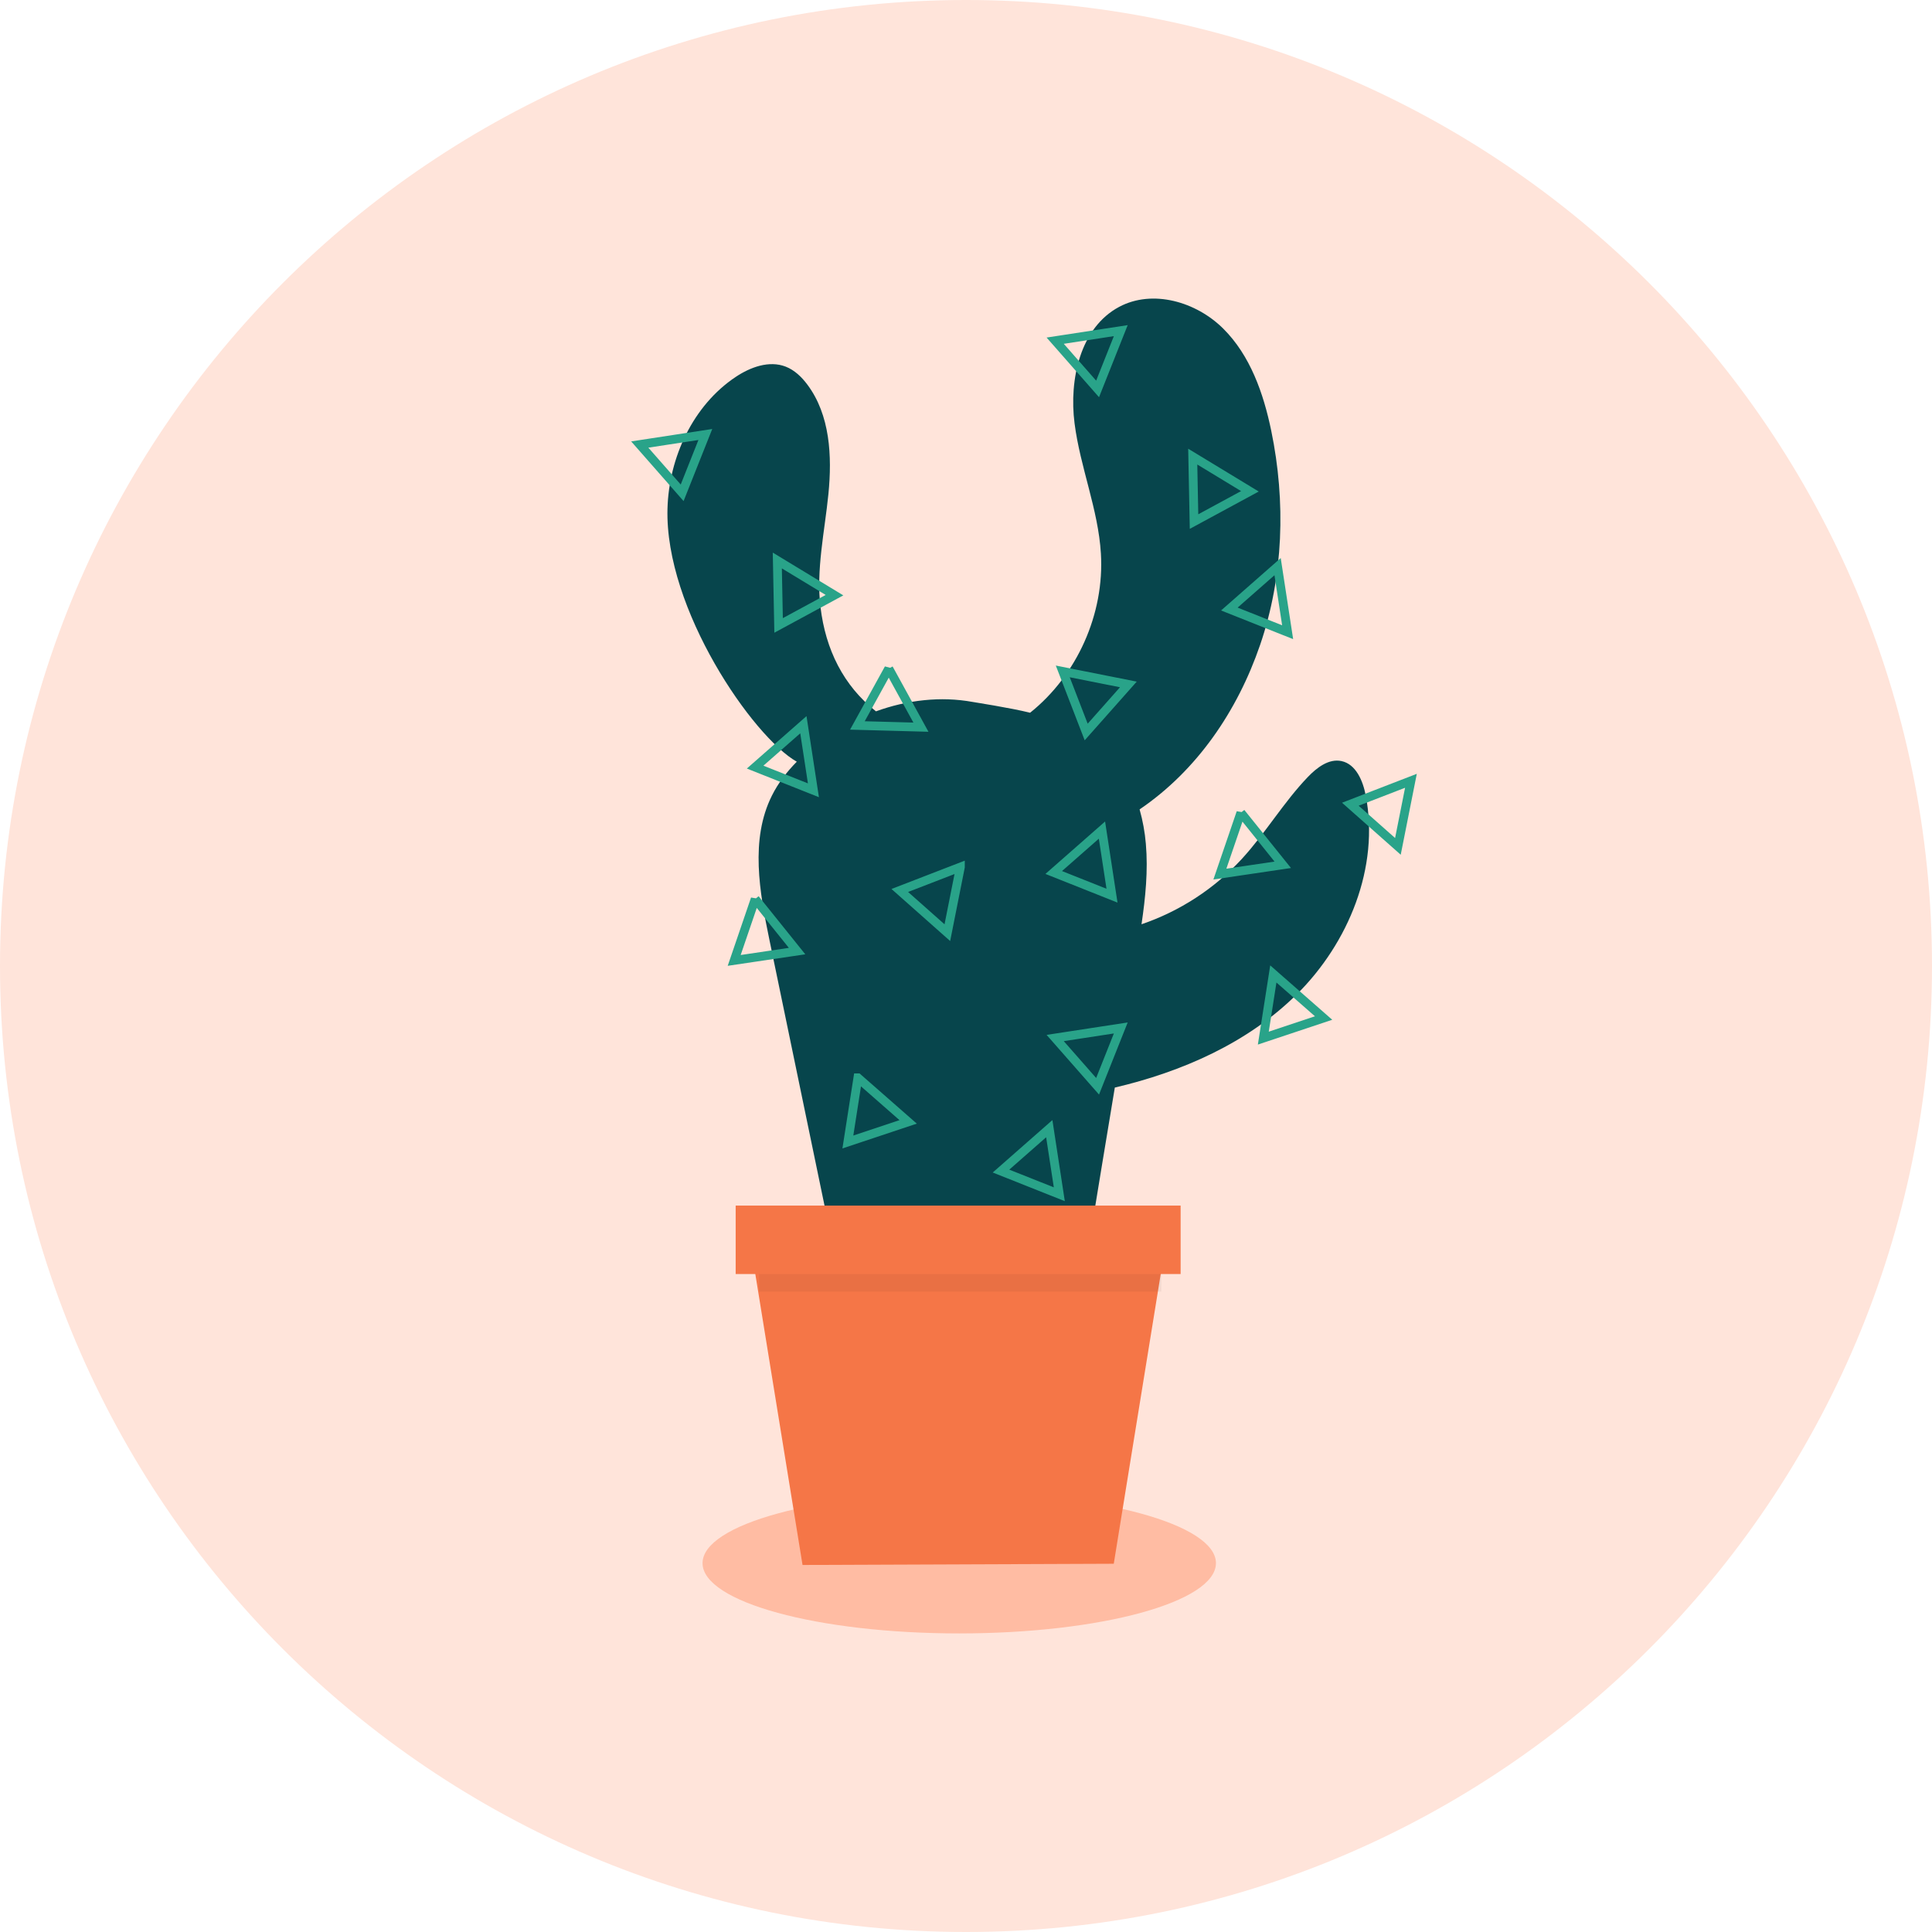
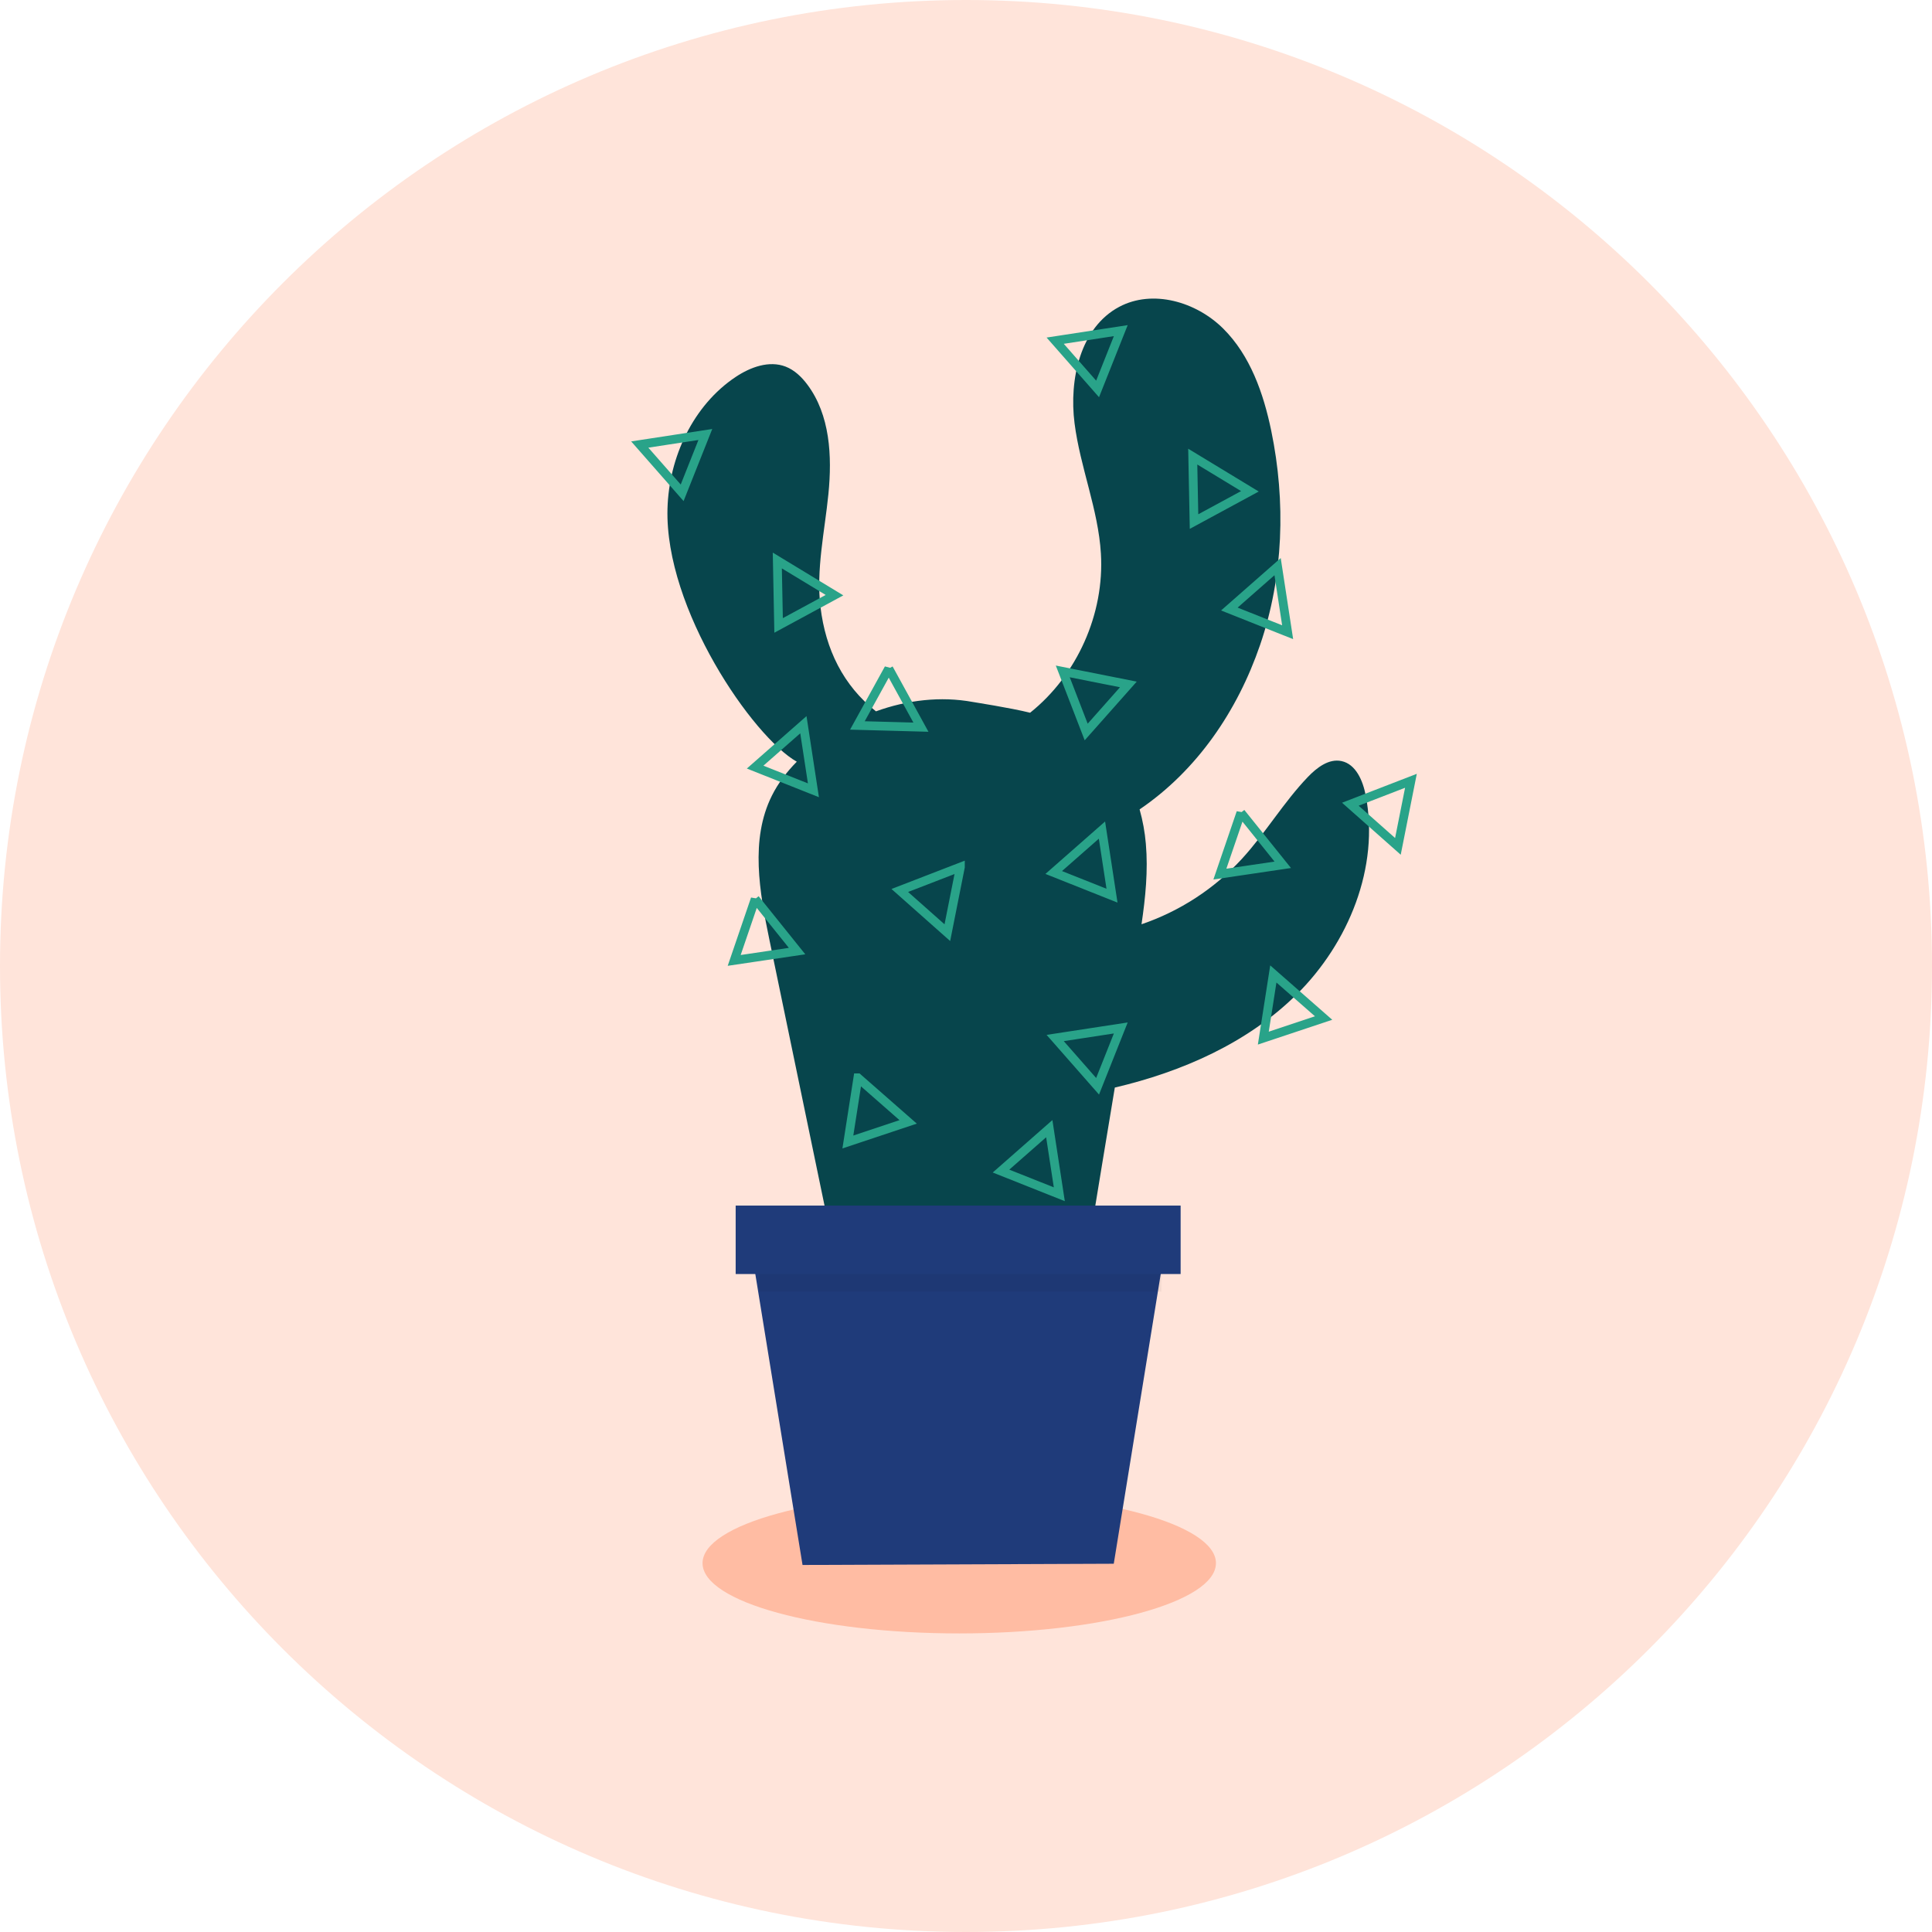
<svg xmlns="http://www.w3.org/2000/svg" viewBox="0 0 110 110">
  <g fill="none" fill-rule="evenodd">
    <circle cx="55" cy="55" r="55" fill="#FFE4DA" />
    <path fill="#FFBCA3" d="M69.23 89c0 2.21-6.543 4-14.615 4S40 91.21 40 89s6.543-4 14.615-4 14.616 1.79 14.616 4" />
    <path fill="#07454C" d="M77.757 45.279c-.161-.83-.557-1.77-1.376-1.946-.723-.155-1.406.372-1.92.908-1.382 1.442-2.409 3.196-3.76 4.666a13.837 13.837 0 0 1-5.708 3.717c.225-1.522.38-3.054.247-4.583a10.467 10.467 0 0 0-.356-1.957c3.263-2.215 5.57-5.6 6.86-9.363 1.336-3.894 1.47-8.163.635-12.197-.441-2.131-1.197-4.288-2.735-5.816-1.537-1.527-4.014-2.252-5.922-1.237-2.213 1.178-2.862 4.128-2.541 6.633.32 2.505 1.348 4.892 1.5 7.413.208 3.438-1.36 6.929-4.031 9.063-1.157-.286-3.148-.59-3.264-.613-1.832-.335-3.74-.11-5.512.534-1.86-1.468-2.867-3.525-3.157-5.924-.26-2.147.236-4.305.45-6.459.214-2.153.094-4.495-1.2-6.221-.325-.436-.734-.83-1.24-1.025-.94-.36-2.002.03-2.84.589-2.421 1.613-3.802 4.575-3.883 7.501-.159 5.718 4.873 13.004 7.362 14.406-.564.573-1.06 1.214-1.418 1.934-1.245 2.496-.706 5.481-.139 8.216l3.484 16.8 14.75.272c.476-2.92.953-5.793 1.43-8.668 3.824-.9 7.552-2.532 10.352-5.301 2.954-2.92 4.731-7.246 3.932-11.342" />
    <path stroke="#29A389" stroke-width=".5" d="M36.425 25.31l3.734-.572-1.32 3.32-2.414-2.748zM44.257 31.912l3.256 1.974-3.183 1.723-.073-3.697zM42.998 51.183l2.384 2.968-3.58.531 1.196-3.5zM50.602 38.065l1.832 3.337-3.617-.098 1.785-3.24zM54.68 49.368l-.742 3.734L51.23 50.7l3.45-1.333zM60.078 19.397l3.734-.572-1.32 3.319-2.414-2.747zM67.91 25.998l3.255 1.975-3.182 1.723-.073-3.698zM44.257 71.615l3.255 1.975-3.182 1.723-.073-3.698zM48.845 61.366l2.862 2.51-3.433 1.144.57-3.654zM57.088 69.175l.572 3.734-3.32-1.32 2.748-2.414zM60.078 59.1l3.734-.572-1.32 3.32-2.414-2.748zM72.498 55.453l2.863 2.51-3.433 1.144.57-3.654zM62.741 47.262l.572 3.734-3.319-1.32 2.747-2.414zM45.741 41.262l.572 3.734-3.319-1.32 2.747-2.414zM72.741 32.262l.572 3.734-3.319-1.32 2.747-2.414zM59.741 64.262l.572 3.734-3.319-1.32 2.747-2.414zM60.51 38.227l3.734.742-2.401 2.708-1.333-3.45zM70.651 46.27l2.384 2.968-3.58.53 1.196-3.499zM80.333 44.455l-.742 3.734-2.708-2.4 3.45-1.334z" />
-     <path fill="#F57647" d="M63.413 89.033l-17.72.07-2.832-17.448 23.384-.09-2.832 17.468z" />
+     <path fill="#1F3B7A" d="M63.413 89.033l-17.72.07-2.832-17.448 23.384-.09-2.832 17.468z" />
    <path fill="#000" fill-opacity=".05" d="M43.22 73.538h22.9v-3.897h-22.9z" />
-     <path fill="#F57647" d="M41.886 72.538H67.22v-3.897H41.886z" />
+     <path fill="#1F3B7A" d="M41.886 72.538H67.22v-3.897H41.886z" />
  </g>
</svg>
